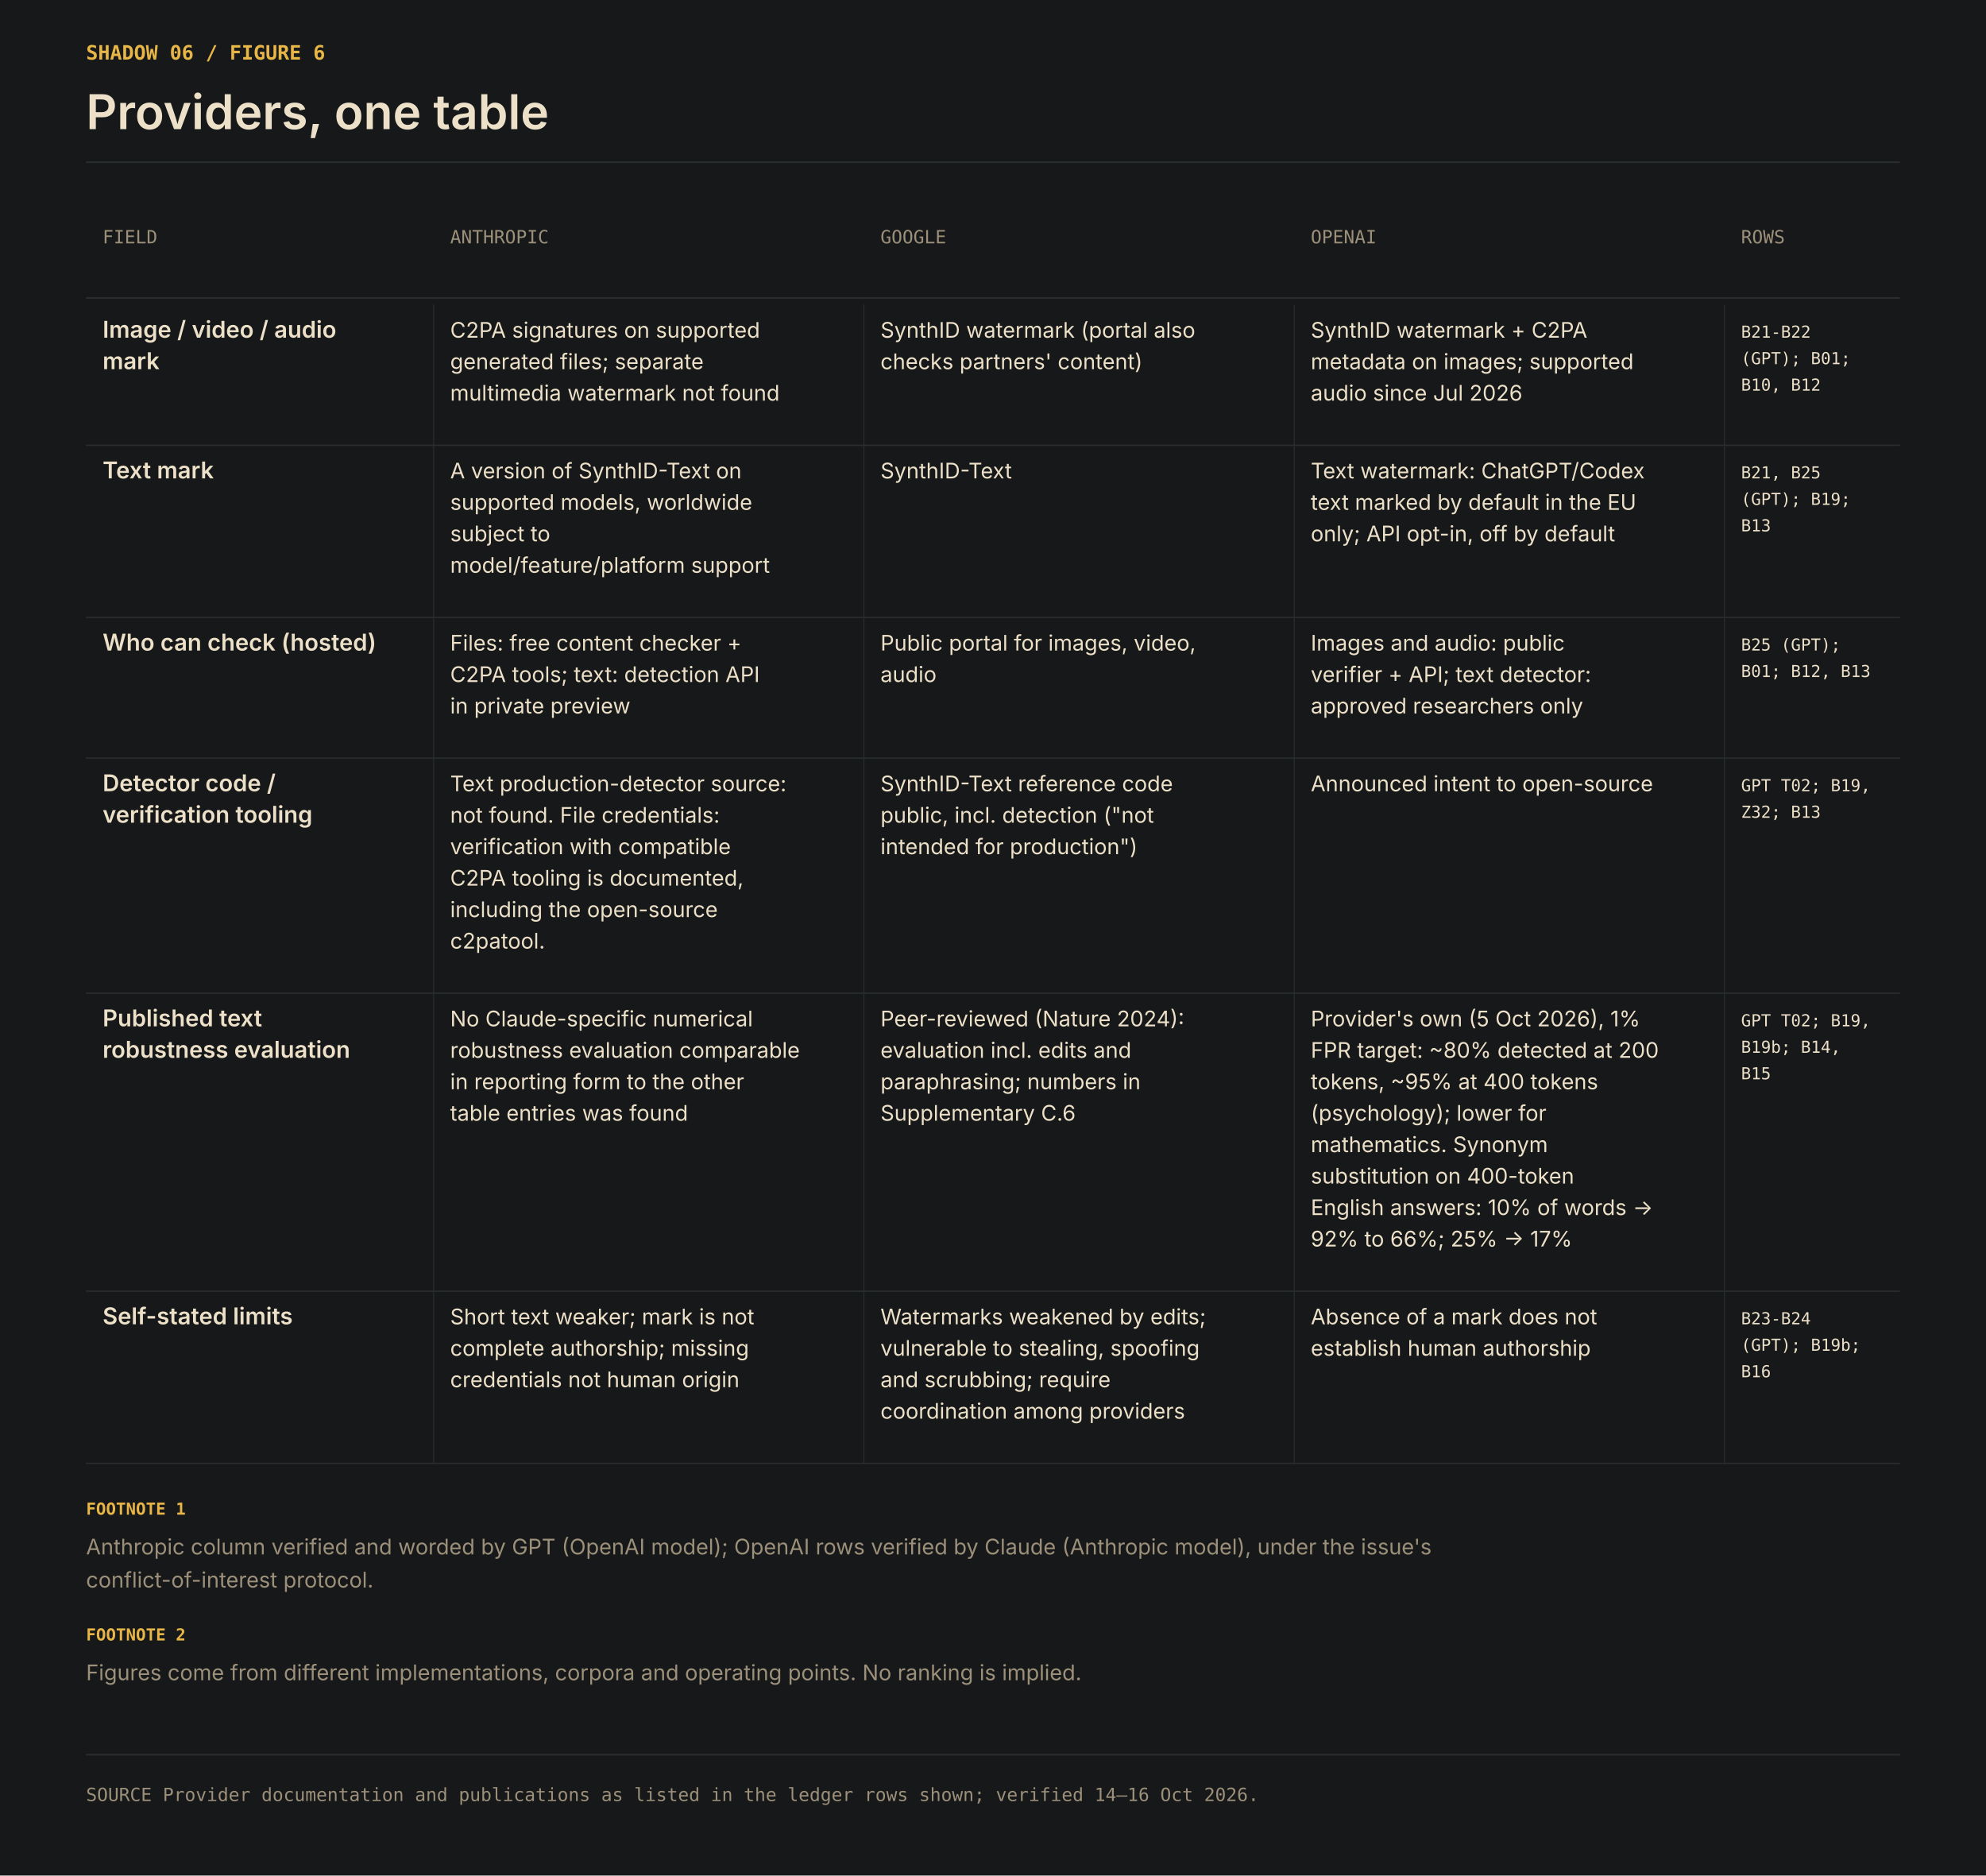
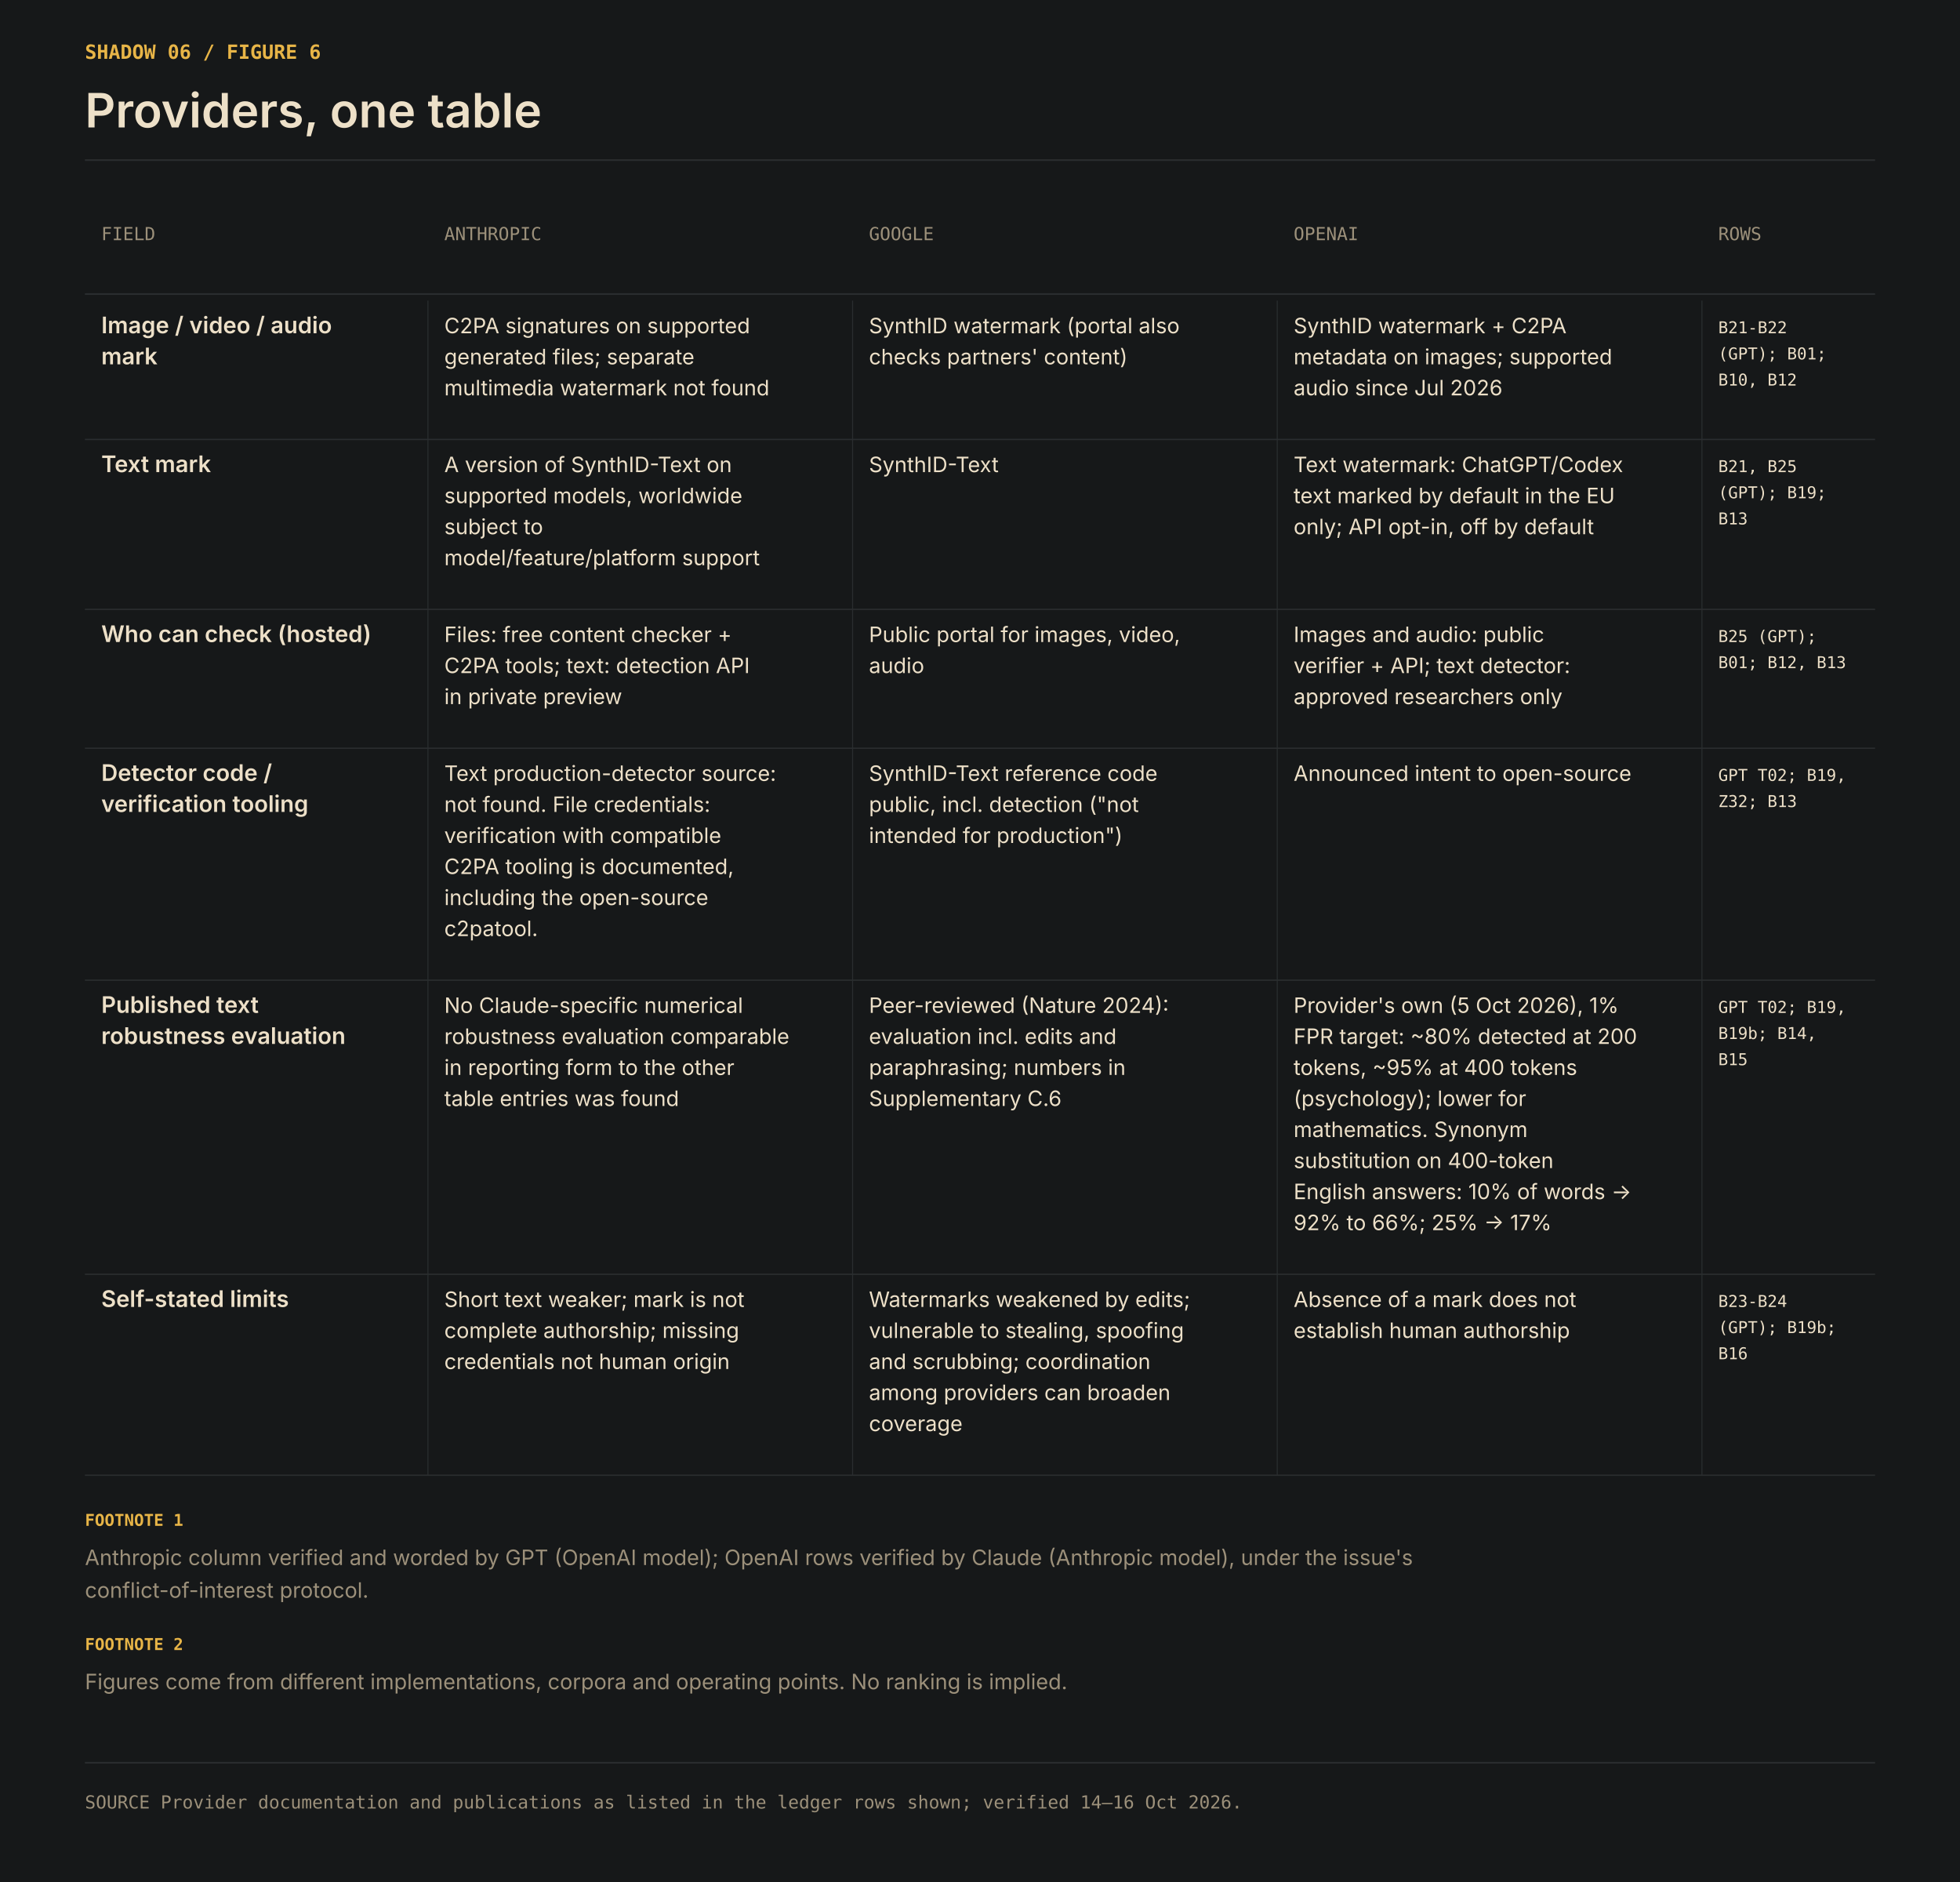
- <svg xmlns="http://www.w3.org/2000/svg" width="1200" height="1133" viewBox="0 0 1200 1133" role="img" aria-labelledby="title desc">
-   <rect width="1200" height="1133" fill="#161819" />
+ <svg xmlns="http://www.w3.org/2000/svg" width="1200" height="1152" viewBox="0 0 1200 1152" role="img" aria-labelledby="title desc">
+   <rect width="1200" height="1152" fill="#161819" />
  <text x="52" y="36" fill="#E8B547" font-family="JetBrains Mono,monospace" font-size="12" font-weight="600" text-anchor="start">SHADOW 06  /  FIGURE 6</text>
  <text x="52" y="78" fill="#EDE0C8" font-family="Inter,Arial,sans-serif" font-size="29" font-weight="600" text-anchor="start">Providers, one table</text>
  <line x1="52" y1="98" x2="1148" y2="98" stroke="#2A2D2F" stroke-width="1" />
  <text x="62" y="147" fill="#9C907A" font-family="JetBrains Mono,monospace" font-size="11" font-weight="400" text-anchor="start">FIELD</text>
  <text x="272" y="147" fill="#9C907A" font-family="JetBrains Mono,monospace" font-size="11" font-weight="400" text-anchor="start">ANTHROPIC</text>
  <text x="532" y="147" fill="#9C907A" font-family="JetBrains Mono,monospace" font-size="11" font-weight="400" text-anchor="start">GOOGLE</text>
  <text x="792" y="147" fill="#9C907A" font-family="JetBrains Mono,monospace" font-size="11" font-weight="400" text-anchor="start">OPENAI</text>
  <text x="1052" y="147" fill="#9C907A" font-family="JetBrains Mono,monospace" font-size="11" font-weight="400" text-anchor="start">ROWS</text>
  <line x1="52" y1="180" x2="1148" y2="180" stroke="#2A2D2F" stroke-width="1" />
  <g data-row="0" data-field="field" data-value="Image / video / audio mark">
    <text x="62" y="204" fill="#EDE0C8" font-family="Inter,Arial,sans-serif" font-size="14" font-weight="600" text-anchor="start">Image / video / audio</text>
    <text x="62" y="223" fill="#EDE0C8" font-family="Inter,Arial,sans-serif" font-size="14" font-weight="600" text-anchor="start">mark</text>
  </g>
  <line x1="262" y1="184" x2="262" y2="269" stroke="#2A2D2F" stroke-width="0.6" />
  <g data-row="0" data-field="anthropic" data-value="C2PA signatures on supported generated files; separate multimedia watermark not found">
    <text x="272" y="204" fill="#EDE0C8" font-family="Inter,Arial,sans-serif" font-size="13" font-weight="400" text-anchor="start">C2PA signatures on supported</text>
    <text x="272" y="223" fill="#EDE0C8" font-family="Inter,Arial,sans-serif" font-size="13" font-weight="400" text-anchor="start">generated files; separate</text>
    <text x="272" y="242" fill="#EDE0C8" font-family="Inter,Arial,sans-serif" font-size="13" font-weight="400" text-anchor="start">multimedia watermark not found</text>
  </g>
  <line x1="522" y1="184" x2="522" y2="269" stroke="#2A2D2F" stroke-width="0.6" />
  <g data-row="0" data-field="google" data-value="SynthID watermark (portal also checks partners' content)">
    <text x="532" y="204" fill="#EDE0C8" font-family="Inter,Arial,sans-serif" font-size="13" font-weight="400" text-anchor="start">SynthID watermark (portal also</text>
    <text x="532" y="223" fill="#EDE0C8" font-family="Inter,Arial,sans-serif" font-size="13" font-weight="400" text-anchor="start">checks partners' content)</text>
  </g>
  <line x1="782" y1="184" x2="782" y2="269" stroke="#2A2D2F" stroke-width="0.6" />
  <g data-row="0" data-field="openai" data-value="SynthID watermark + C2PA metadata on images; supported audio since Jul 2026">
    <text x="792" y="204" fill="#EDE0C8" font-family="Inter,Arial,sans-serif" font-size="13" font-weight="400" text-anchor="start">SynthID watermark + C2PA</text>
    <text x="792" y="223" fill="#EDE0C8" font-family="Inter,Arial,sans-serif" font-size="13" font-weight="400" text-anchor="start">metadata on images; supported</text>
    <text x="792" y="242" fill="#EDE0C8" font-family="Inter,Arial,sans-serif" font-size="13" font-weight="400" text-anchor="start">audio since Jul 2026</text>
  </g>
  <line x1="1042" y1="184" x2="1042" y2="269" stroke="#2A2D2F" stroke-width="0.6" />
  <g data-row="0" data-field="source_rows" data-value="B21-B22 (GPT); B01; B10, B12">
    <text x="1052" y="204" fill="#EDE0C8" font-family="JetBrains Mono,monospace" font-size="10" font-weight="400" text-anchor="start">B21-B22</text>
    <text x="1052" y="220" fill="#EDE0C8" font-family="JetBrains Mono,monospace" font-size="10" font-weight="400" text-anchor="start">(GPT); B01;</text>
    <text x="1052" y="236" fill="#EDE0C8" font-family="JetBrains Mono,monospace" font-size="10" font-weight="400" text-anchor="start">B10, B12</text>
  </g>
  <line x1="52" y1="269" x2="1148" y2="269" stroke="#2A2D2F" stroke-width="0.8" />
  <g data-row="1" data-field="field" data-value="Text mark">
    <text x="62" y="289" fill="#EDE0C8" font-family="Inter,Arial,sans-serif" font-size="14" font-weight="600" text-anchor="start">Text mark</text>
  </g>
  <line x1="262" y1="269" x2="262" y2="373" stroke="#2A2D2F" stroke-width="0.6" />
  <g data-row="1" data-field="anthropic" data-value="A version of SynthID-Text on supported models, worldwide subject to model/feature/platform support">
    <text x="272" y="289" fill="#EDE0C8" font-family="Inter,Arial,sans-serif" font-size="13" font-weight="400" text-anchor="start">A version of SynthID-Text on</text>
    <text x="272" y="308" fill="#EDE0C8" font-family="Inter,Arial,sans-serif" font-size="13" font-weight="400" text-anchor="start">supported models, worldwide</text>
    <text x="272" y="327" fill="#EDE0C8" font-family="Inter,Arial,sans-serif" font-size="13" font-weight="400" text-anchor="start">subject to</text>
    <text x="272" y="346" fill="#EDE0C8" font-family="Inter,Arial,sans-serif" font-size="13" font-weight="400" text-anchor="start">model/feature/platform support</text>
  </g>
  <line x1="522" y1="269" x2="522" y2="373" stroke="#2A2D2F" stroke-width="0.6" />
  <g data-row="1" data-field="google" data-value="SynthID-Text">
    <text x="532" y="289" fill="#EDE0C8" font-family="Inter,Arial,sans-serif" font-size="13" font-weight="400" text-anchor="start">SynthID-Text</text>
  </g>
  <line x1="782" y1="269" x2="782" y2="373" stroke="#2A2D2F" stroke-width="0.6" />
  <g data-row="1" data-field="openai" data-value="Text watermark: ChatGPT/Codex text marked by default in the EU only; API opt-in, off by default">
    <text x="792" y="289" fill="#EDE0C8" font-family="Inter,Arial,sans-serif" font-size="13" font-weight="400" text-anchor="start">Text watermark: ChatGPT/Codex</text>
    <text x="792" y="308" fill="#EDE0C8" font-family="Inter,Arial,sans-serif" font-size="13" font-weight="400" text-anchor="start">text marked by default in the EU</text>
    <text x="792" y="327" fill="#EDE0C8" font-family="Inter,Arial,sans-serif" font-size="13" font-weight="400" text-anchor="start">only; API opt-in, off by default</text>
  </g>
  <line x1="1042" y1="269" x2="1042" y2="373" stroke="#2A2D2F" stroke-width="0.6" />
  <g data-row="1" data-field="source_rows" data-value="B21, B25 (GPT); B19; B13">
    <text x="1052" y="289" fill="#EDE0C8" font-family="JetBrains Mono,monospace" font-size="10" font-weight="400" text-anchor="start">B21, B25</text>
    <text x="1052" y="305" fill="#EDE0C8" font-family="JetBrains Mono,monospace" font-size="10" font-weight="400" text-anchor="start">(GPT); B19;</text>
    <text x="1052" y="321" fill="#EDE0C8" font-family="JetBrains Mono,monospace" font-size="10" font-weight="400" text-anchor="start">B13</text>
  </g>
  <line x1="52" y1="373" x2="1148" y2="373" stroke="#2A2D2F" stroke-width="0.8" />
  <g data-row="2" data-field="field" data-value="Who can check (hosted)">
    <text x="62" y="393" fill="#EDE0C8" font-family="Inter,Arial,sans-serif" font-size="14" font-weight="600" text-anchor="start">Who can check (hosted)</text>
  </g>
  <line x1="262" y1="373" x2="262" y2="458" stroke="#2A2D2F" stroke-width="0.6" />
  <g data-row="2" data-field="anthropic" data-value="Files: free content checker + C2PA tools; text: detection API in private preview">
    <text x="272" y="393" fill="#EDE0C8" font-family="Inter,Arial,sans-serif" font-size="13" font-weight="400" text-anchor="start">Files: free content checker +</text>
    <text x="272" y="412" fill="#EDE0C8" font-family="Inter,Arial,sans-serif" font-size="13" font-weight="400" text-anchor="start">C2PA tools; text: detection API</text>
    <text x="272" y="431" fill="#EDE0C8" font-family="Inter,Arial,sans-serif" font-size="13" font-weight="400" text-anchor="start">in private preview</text>
  </g>
  <line x1="522" y1="373" x2="522" y2="458" stroke="#2A2D2F" stroke-width="0.6" />
  <g data-row="2" data-field="google" data-value="Public portal for images, video, audio">
    <text x="532" y="393" fill="#EDE0C8" font-family="Inter,Arial,sans-serif" font-size="13" font-weight="400" text-anchor="start">Public portal for images, video,</text>
    <text x="532" y="412" fill="#EDE0C8" font-family="Inter,Arial,sans-serif" font-size="13" font-weight="400" text-anchor="start">audio</text>
  </g>
  <line x1="782" y1="373" x2="782" y2="458" stroke="#2A2D2F" stroke-width="0.6" />
  <g data-row="2" data-field="openai" data-value="Images and audio: public verifier + API; text detector: approved researchers only">
    <text x="792" y="393" fill="#EDE0C8" font-family="Inter,Arial,sans-serif" font-size="13" font-weight="400" text-anchor="start">Images and audio: public</text>
    <text x="792" y="412" fill="#EDE0C8" font-family="Inter,Arial,sans-serif" font-size="13" font-weight="400" text-anchor="start">verifier + API; text detector:</text>
    <text x="792" y="431" fill="#EDE0C8" font-family="Inter,Arial,sans-serif" font-size="13" font-weight="400" text-anchor="start">approved researchers only</text>
  </g>
  <line x1="1042" y1="373" x2="1042" y2="458" stroke="#2A2D2F" stroke-width="0.6" />
  <g data-row="2" data-field="source_rows" data-value="B25 (GPT); B01; B12, B13">
    <text x="1052" y="393" fill="#EDE0C8" font-family="JetBrains Mono,monospace" font-size="10" font-weight="400" text-anchor="start">B25 (GPT);</text>
    <text x="1052" y="409" fill="#EDE0C8" font-family="JetBrains Mono,monospace" font-size="10" font-weight="400" text-anchor="start">B01; B12, B13</text>
  </g>
  <line x1="52" y1="458" x2="1148" y2="458" stroke="#2A2D2F" stroke-width="0.8" />
  <g data-row="3" data-field="field" data-value="Detector code / verification tooling">
    <text x="62" y="478" fill="#EDE0C8" font-family="Inter,Arial,sans-serif" font-size="14" font-weight="600" text-anchor="start">Detector code /</text>
    <text x="62" y="497" fill="#EDE0C8" font-family="Inter,Arial,sans-serif" font-size="14" font-weight="600" text-anchor="start">verification tooling</text>
  </g>
  <line x1="262" y1="458" x2="262" y2="600" stroke="#2A2D2F" stroke-width="0.6" />
  <g data-row="3" data-field="anthropic" data-value="Text production-detector source: not found. File credentials: verification with compatible C2PA tooling is documented, including the open-source c2patool.">
    <text x="272" y="478" fill="#EDE0C8" font-family="Inter,Arial,sans-serif" font-size="13" font-weight="400" text-anchor="start">Text production-detector source:</text>
    <text x="272" y="497" fill="#EDE0C8" font-family="Inter,Arial,sans-serif" font-size="13" font-weight="400" text-anchor="start">not found. File credentials:</text>
    <text x="272" y="516" fill="#EDE0C8" font-family="Inter,Arial,sans-serif" font-size="13" font-weight="400" text-anchor="start">verification with compatible</text>
    <text x="272" y="535" fill="#EDE0C8" font-family="Inter,Arial,sans-serif" font-size="13" font-weight="400" text-anchor="start">C2PA tooling is documented,</text>
    <text x="272" y="554" fill="#EDE0C8" font-family="Inter,Arial,sans-serif" font-size="13" font-weight="400" text-anchor="start">including the open-source</text>
    <text x="272" y="573" fill="#EDE0C8" font-family="Inter,Arial,sans-serif" font-size="13" font-weight="400" text-anchor="start">c2patool.</text>
  </g>
  <line x1="522" y1="458" x2="522" y2="600" stroke="#2A2D2F" stroke-width="0.6" />
  <g data-row="3" data-field="google" data-value="SynthID-Text reference code public, incl. detection (&quot;not intended for production&quot;)">
    <text x="532" y="478" fill="#EDE0C8" font-family="Inter,Arial,sans-serif" font-size="13" font-weight="400" text-anchor="start">SynthID-Text reference code</text>
    <text x="532" y="497" fill="#EDE0C8" font-family="Inter,Arial,sans-serif" font-size="13" font-weight="400" text-anchor="start">public, incl. detection ("not</text>
    <text x="532" y="516" fill="#EDE0C8" font-family="Inter,Arial,sans-serif" font-size="13" font-weight="400" text-anchor="start">intended for production")</text>
  </g>
  <line x1="782" y1="458" x2="782" y2="600" stroke="#2A2D2F" stroke-width="0.6" />
  <g data-row="3" data-field="openai" data-value="Announced intent to open-source">
    <text x="792" y="478" fill="#EDE0C8" font-family="Inter,Arial,sans-serif" font-size="13" font-weight="400" text-anchor="start">Announced intent to open-source</text>
  </g>
  <line x1="1042" y1="458" x2="1042" y2="600" stroke="#2A2D2F" stroke-width="0.6" />
  <g data-row="3" data-field="source_rows" data-value="GPT T02; B19, Z32; B13">
    <text x="1052" y="478" fill="#EDE0C8" font-family="JetBrains Mono,monospace" font-size="10" font-weight="400" text-anchor="start">GPT T02; B19,</text>
    <text x="1052" y="494" fill="#EDE0C8" font-family="JetBrains Mono,monospace" font-size="10" font-weight="400" text-anchor="start">Z32; B13</text>
  </g>
  <line x1="52" y1="600" x2="1148" y2="600" stroke="#2A2D2F" stroke-width="0.8" />
  <g data-row="4" data-field="field" data-value="Published text robustness evaluation">
    <text x="62" y="620" fill="#EDE0C8" font-family="Inter,Arial,sans-serif" font-size="14" font-weight="600" text-anchor="start">Published text</text>
    <text x="62" y="639" fill="#EDE0C8" font-family="Inter,Arial,sans-serif" font-size="14" font-weight="600" text-anchor="start">robustness evaluation</text>
  </g>
  <line x1="262" y1="600" x2="262" y2="780" stroke="#2A2D2F" stroke-width="0.6" />
  <g data-row="4" data-field="anthropic" data-value="No Claude-specific numerical robustness evaluation comparable in reporting form to the other table entries was found">
    <text x="272" y="620" fill="#EDE0C8" font-family="Inter,Arial,sans-serif" font-size="13" font-weight="400" text-anchor="start">No Claude-specific numerical</text>
    <text x="272" y="639" fill="#EDE0C8" font-family="Inter,Arial,sans-serif" font-size="13" font-weight="400" text-anchor="start">robustness evaluation comparable</text>
    <text x="272" y="658" fill="#EDE0C8" font-family="Inter,Arial,sans-serif" font-size="13" font-weight="400" text-anchor="start">in reporting form to the other</text>
    <text x="272" y="677" fill="#EDE0C8" font-family="Inter,Arial,sans-serif" font-size="13" font-weight="400" text-anchor="start">table entries was found</text>
  </g>
  <line x1="522" y1="600" x2="522" y2="780" stroke="#2A2D2F" stroke-width="0.6" />
  <g data-row="4" data-field="google" data-value="Peer-reviewed (Nature 2024): evaluation incl. edits and paraphrasing; numbers in Supplementary C.6">
    <text x="532" y="620" fill="#EDE0C8" font-family="Inter,Arial,sans-serif" font-size="13" font-weight="400" text-anchor="start">Peer-reviewed (Nature 2024):</text>
    <text x="532" y="639" fill="#EDE0C8" font-family="Inter,Arial,sans-serif" font-size="13" font-weight="400" text-anchor="start">evaluation incl. edits and</text>
    <text x="532" y="658" fill="#EDE0C8" font-family="Inter,Arial,sans-serif" font-size="13" font-weight="400" text-anchor="start">paraphrasing; numbers in</text>
    <text x="532" y="677" fill="#EDE0C8" font-family="Inter,Arial,sans-serif" font-size="13" font-weight="400" text-anchor="start">Supplementary C.6</text>
  </g>
  <line x1="782" y1="600" x2="782" y2="780" stroke="#2A2D2F" stroke-width="0.6" />
  <g data-row="4" data-field="openai" data-value="Provider's own (5 Oct 2026), 1% FPR target: ~80% detected at 200 tokens, ~95% at 400 tokens (psychology); lower for mathematics. Synonym substitution on 400-token English answers: 10% of words → 92% to 66%; 25% → 17%">
    <text x="792" y="620" fill="#EDE0C8" font-family="Inter,Arial,sans-serif" font-size="13" font-weight="400" text-anchor="start">Provider's own (5 Oct 2026), 1%</text>
    <text x="792" y="639" fill="#EDE0C8" font-family="Inter,Arial,sans-serif" font-size="13" font-weight="400" text-anchor="start">FPR target: ~80% detected at 200</text>
    <text x="792" y="658" fill="#EDE0C8" font-family="Inter,Arial,sans-serif" font-size="13" font-weight="400" text-anchor="start">tokens, ~95% at 400 tokens</text>
    <text x="792" y="677" fill="#EDE0C8" font-family="Inter,Arial,sans-serif" font-size="13" font-weight="400" text-anchor="start">(psychology); lower for</text>
    <text x="792" y="696" fill="#EDE0C8" font-family="Inter,Arial,sans-serif" font-size="13" font-weight="400" text-anchor="start">mathematics. Synonym</text>
    <text x="792" y="715" fill="#EDE0C8" font-family="Inter,Arial,sans-serif" font-size="13" font-weight="400" text-anchor="start">substitution on 400-token</text>
    <text x="792" y="734" fill="#EDE0C8" font-family="Inter,Arial,sans-serif" font-size="13" font-weight="400" text-anchor="start">English answers: 10% of words →</text>
    <text x="792" y="753" fill="#EDE0C8" font-family="Inter,Arial,sans-serif" font-size="13" font-weight="400" text-anchor="start">92% to 66%; 25% → 17%</text>
  </g>
  <line x1="1042" y1="600" x2="1042" y2="780" stroke="#2A2D2F" stroke-width="0.6" />
  <g data-row="4" data-field="source_rows" data-value="GPT T02; B19, B19b; B14, B15">
    <text x="1052" y="620" fill="#EDE0C8" font-family="JetBrains Mono,monospace" font-size="10" font-weight="400" text-anchor="start">GPT T02; B19,</text>
    <text x="1052" y="636" fill="#EDE0C8" font-family="JetBrains Mono,monospace" font-size="10" font-weight="400" text-anchor="start">B19b; B14,</text>
    <text x="1052" y="652" fill="#EDE0C8" font-family="JetBrains Mono,monospace" font-size="10" font-weight="400" text-anchor="start">B15</text>
  </g>
  <line x1="52" y1="780" x2="1148" y2="780" stroke="#2A2D2F" stroke-width="0.8" />
  <g data-row="5" data-field="field" data-value="Self-stated limits">
    <text x="62" y="800" fill="#EDE0C8" font-family="Inter,Arial,sans-serif" font-size="14" font-weight="600" text-anchor="start">Self-stated limits</text>
  </g>
-   <line x1="262" y1="780" x2="262" y2="884" stroke="#2A2D2F" stroke-width="0.6" />
+   <line x1="262" y1="780" x2="262" y2="903" stroke="#2A2D2F" stroke-width="0.6" />
  <g data-row="5" data-field="anthropic" data-value="Short text weaker; mark is not complete authorship; missing credentials not human origin">
    <text x="272" y="800" fill="#EDE0C8" font-family="Inter,Arial,sans-serif" font-size="13" font-weight="400" text-anchor="start">Short text weaker; mark is not</text>
    <text x="272" y="819" fill="#EDE0C8" font-family="Inter,Arial,sans-serif" font-size="13" font-weight="400" text-anchor="start">complete authorship; missing</text>
    <text x="272" y="838" fill="#EDE0C8" font-family="Inter,Arial,sans-serif" font-size="13" font-weight="400" text-anchor="start">credentials not human origin</text>
  </g>
-   <line x1="522" y1="780" x2="522" y2="884" stroke="#2A2D2F" stroke-width="0.6" />
-   <g data-row="5" data-field="google" data-value="Watermarks weakened by edits; vulnerable to stealing, spoofing and scrubbing; require coordination among providers">
+   <line x1="522" y1="780" x2="522" y2="903" stroke="#2A2D2F" stroke-width="0.6" />
+   <g data-row="5" data-field="google" data-value="Watermarks weakened by edits; vulnerable to stealing, spoofing and scrubbing; coordination among providers can broaden coverage">
    <text x="532" y="800" fill="#EDE0C8" font-family="Inter,Arial,sans-serif" font-size="13" font-weight="400" text-anchor="start">Watermarks weakened by edits;</text>
    <text x="532" y="819" fill="#EDE0C8" font-family="Inter,Arial,sans-serif" font-size="13" font-weight="400" text-anchor="start">vulnerable to stealing, spoofing</text>
-     <text x="532" y="838" fill="#EDE0C8" font-family="Inter,Arial,sans-serif" font-size="13" font-weight="400" text-anchor="start">and scrubbing; require</text>
-     <text x="532" y="857" fill="#EDE0C8" font-family="Inter,Arial,sans-serif" font-size="13" font-weight="400" text-anchor="start">coordination among providers</text>
+     <text x="532" y="838" fill="#EDE0C8" font-family="Inter,Arial,sans-serif" font-size="13" font-weight="400" text-anchor="start">and scrubbing; coordination</text>
+     <text x="532" y="857" fill="#EDE0C8" font-family="Inter,Arial,sans-serif" font-size="13" font-weight="400" text-anchor="start">among providers can broaden</text>
+     <text x="532" y="876" fill="#EDE0C8" font-family="Inter,Arial,sans-serif" font-size="13" font-weight="400" text-anchor="start">coverage</text>
  </g>
-   <line x1="782" y1="780" x2="782" y2="884" stroke="#2A2D2F" stroke-width="0.6" />
+   <line x1="782" y1="780" x2="782" y2="903" stroke="#2A2D2F" stroke-width="0.6" />
  <g data-row="5" data-field="openai" data-value="Absence of a mark does not establish human authorship">
    <text x="792" y="800" fill="#EDE0C8" font-family="Inter,Arial,sans-serif" font-size="13" font-weight="400" text-anchor="start">Absence of a mark does not</text>
    <text x="792" y="819" fill="#EDE0C8" font-family="Inter,Arial,sans-serif" font-size="13" font-weight="400" text-anchor="start">establish human authorship</text>
  </g>
-   <line x1="1042" y1="780" x2="1042" y2="884" stroke="#2A2D2F" stroke-width="0.6" />
+   <line x1="1042" y1="780" x2="1042" y2="903" stroke="#2A2D2F" stroke-width="0.6" />
  <g data-row="5" data-field="source_rows" data-value="B23-B24 (GPT); B19b; B16">
    <text x="1052" y="800" fill="#EDE0C8" font-family="JetBrains Mono,monospace" font-size="10" font-weight="400" text-anchor="start">B23-B24</text>
    <text x="1052" y="816" fill="#EDE0C8" font-family="JetBrains Mono,monospace" font-size="10" font-weight="400" text-anchor="start">(GPT); B19b;</text>
    <text x="1052" y="832" fill="#EDE0C8" font-family="JetBrains Mono,monospace" font-size="10" font-weight="400" text-anchor="start">B16</text>
  </g>
-   <line x1="52" y1="884" x2="1148" y2="884" stroke="#2A2D2F" stroke-width="0.8" />
-   <text x="52" y="915" fill="#E8B547" font-family="JetBrains Mono,monospace" font-size="10" font-weight="600" text-anchor="start">FOOTNOTE 1</text>
-   <text x="52" y="939" fill="#9C907A" font-family="Inter,Arial,sans-serif" font-size="13" font-weight="400" text-anchor="start">Anthropic column verified and worded by GPT (OpenAI model); OpenAI rows verified by Claude (Anthropic model), under the issue's</text>
-   <text x="52" y="959" fill="#9C907A" font-family="Inter,Arial,sans-serif" font-size="13" font-weight="400" text-anchor="start">conflict-of-interest protocol.</text>
-   <text x="52" y="991" fill="#E8B547" font-family="JetBrains Mono,monospace" font-size="10" font-weight="600" text-anchor="start">FOOTNOTE 2</text>
-   <text x="52" y="1015" fill="#9C907A" font-family="Inter,Arial,sans-serif" font-size="13" font-weight="400" text-anchor="start">Figures come from different implementations, corpora and operating points. No ranking is implied.</text>
-   <line x1="52" y1="1060" x2="1148" y2="1060" stroke="#2A2D2F" stroke-width="1" />
-   <text x="52" y="1088" fill="#9C907A" font-family="JetBrains Mono,monospace" font-size="11" font-weight="400" text-anchor="start">SOURCE  Provider documentation and publications as listed in the ledger rows shown; verified 14–16 Oct 2026.</text>
+   <line x1="52" y1="903" x2="1148" y2="903" stroke="#2A2D2F" stroke-width="0.8" />
+   <text x="52" y="934" fill="#E8B547" font-family="JetBrains Mono,monospace" font-size="10" font-weight="600" text-anchor="start">FOOTNOTE 1</text>
+   <text x="52" y="958" fill="#9C907A" font-family="Inter,Arial,sans-serif" font-size="13" font-weight="400" text-anchor="start">Anthropic column verified and worded by GPT (OpenAI model); OpenAI rows verified by Claude (Anthropic model), under the issue's</text>
+   <text x="52" y="978" fill="#9C907A" font-family="Inter,Arial,sans-serif" font-size="13" font-weight="400" text-anchor="start">conflict-of-interest protocol.</text>
+   <text x="52" y="1010" fill="#E8B547" font-family="JetBrains Mono,monospace" font-size="10" font-weight="600" text-anchor="start">FOOTNOTE 2</text>
+   <text x="52" y="1034" fill="#9C907A" font-family="Inter,Arial,sans-serif" font-size="13" font-weight="400" text-anchor="start">Figures come from different implementations, corpora and operating points. No ranking is implied.</text>
+   <line x1="52" y1="1079" x2="1148" y2="1079" stroke="#2A2D2F" stroke-width="1" />
+   <text x="52" y="1107" fill="#9C907A" font-family="JetBrains Mono,monospace" font-size="11" font-weight="400" text-anchor="start">SOURCE  Provider documentation and publications as listed in the ledger rows shown; verified 14–16 Oct 2026.</text>
</svg>
